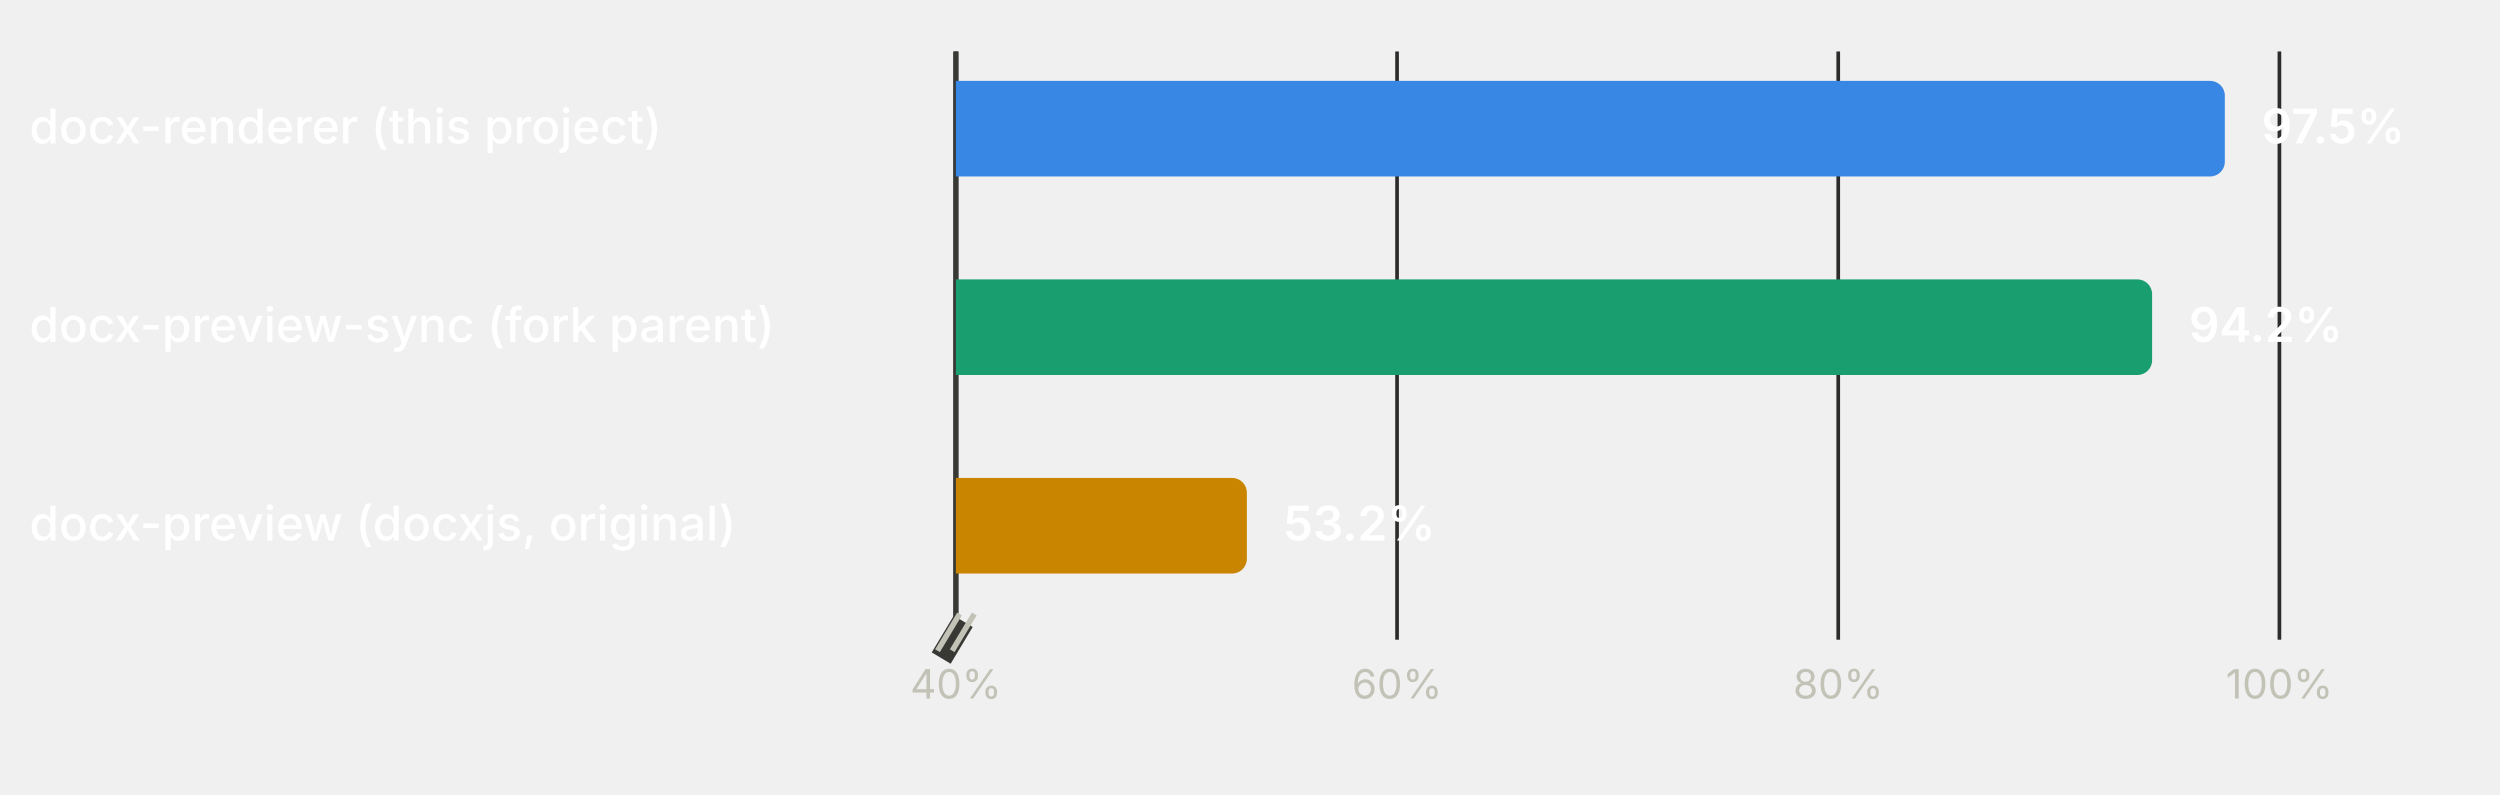
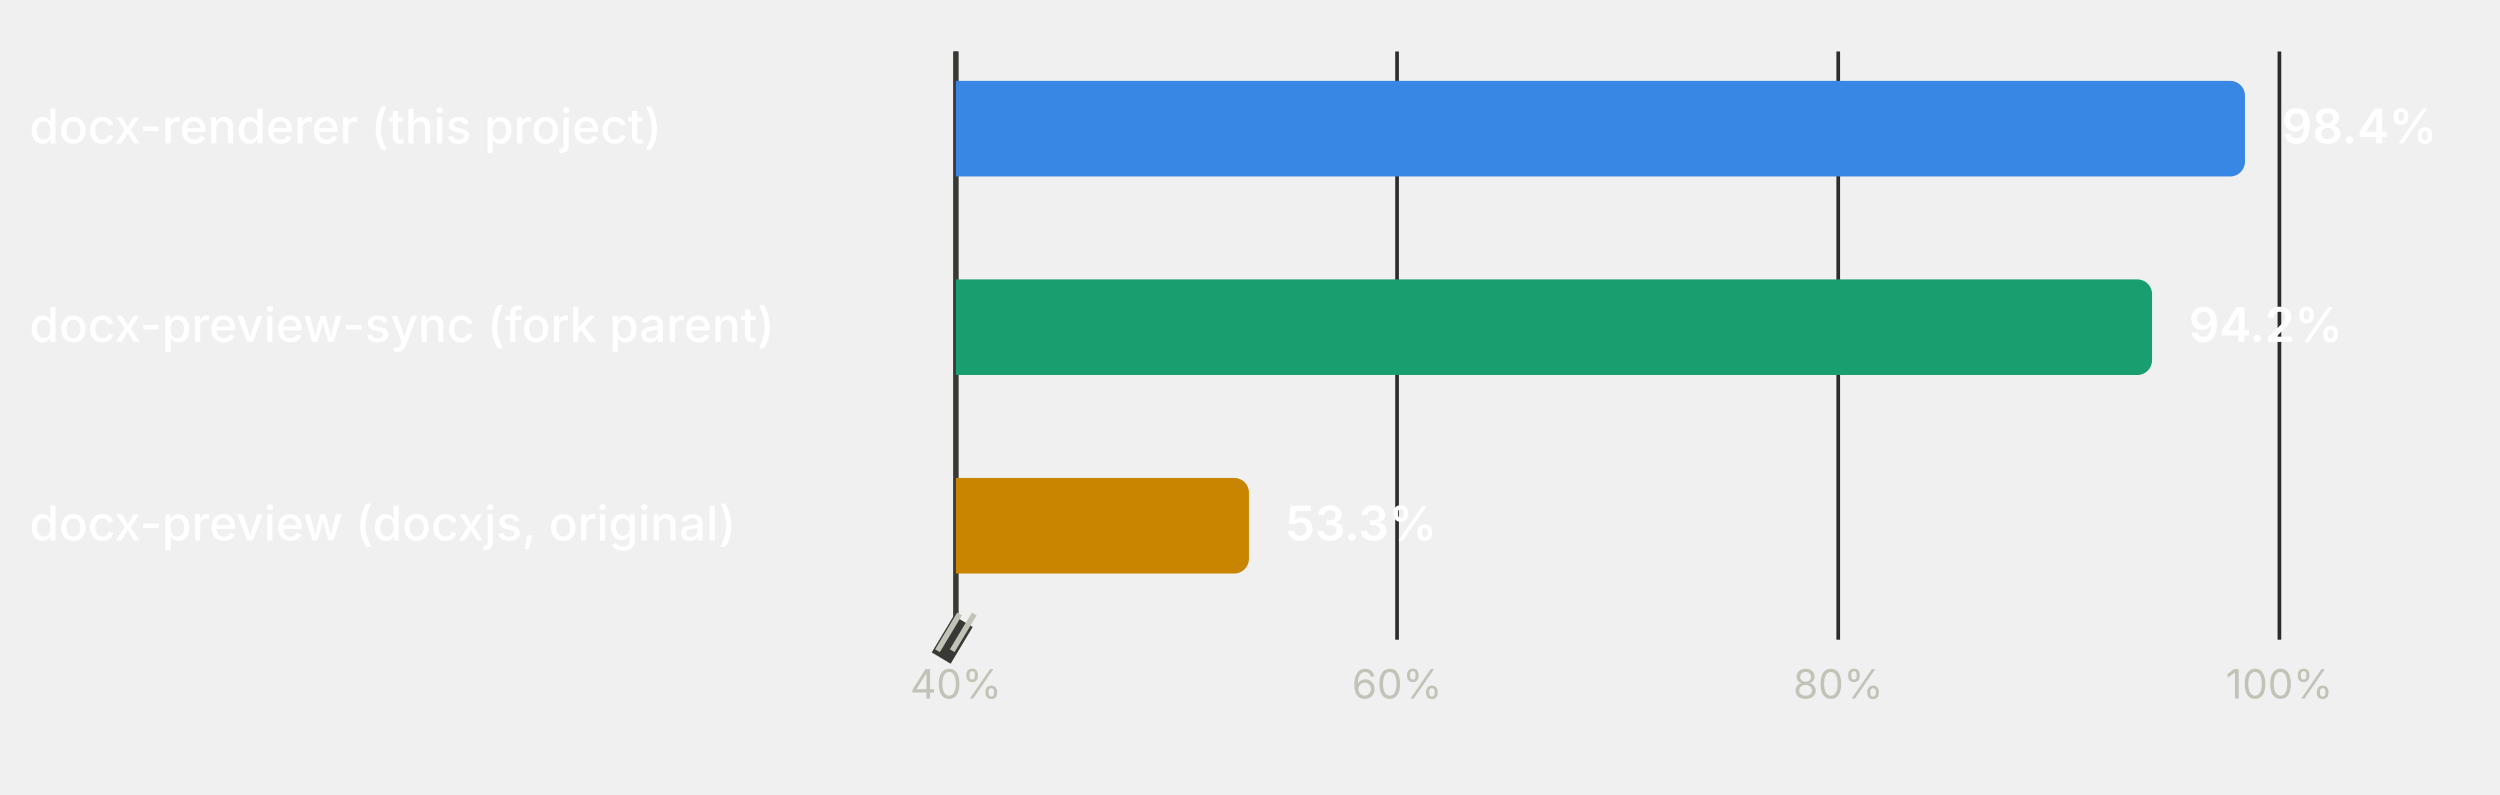
- <svg xmlns="http://www.w3.org/2000/svg" viewBox="0 0 680 216" role="img" aria-label="Pixel-accuracy comparison against Word's PDF export of a.docx (axis truncated at 40%): docx-renderer (this project) 97.5%, docx-preview-sync (fork parent) 94.2%, docx-preview (docxjs, original) 53.2%">
+ <svg xmlns="http://www.w3.org/2000/svg" viewBox="0 0 680 216" role="img" aria-label="Pixel-accuracy comparison against Word's PDF export of a.docx (axis truncated at 40%): docx-renderer (this project) 98.4%, docx-preview-sync (fork parent) 94.2%, docx-preview (docxjs, original) 53.3%">
  <rect x="0" y="0" width="680" height="216" fill="transparent" />
  <line x1="260" y1="14" x2="260" y2="174" stroke="#2c2c2a" stroke-width="1" />
  <line x1="380" y1="14" x2="380" y2="174" stroke="#2c2c2a" stroke-width="1" />
  <line x1="500" y1="14" x2="500" y2="174" stroke="#2c2c2a" stroke-width="1" />
  <line x1="620" y1="14" x2="620" y2="174" stroke="#2c2c2a" stroke-width="1" />
  <line x1="260" y1="14" x2="260" y2="174" stroke="#383835" stroke-width="1.5" />
  <text x="8" y="39" font-size="13" font-weight="500" fill="#ffffff" font-family="system-ui, -apple-system, 'Segoe UI', sans-serif">docx-renderer (this project)</text>
-   <path d="M260,22 L601.155,22 A4,4 0 0 1 605.155,26 L605.155,44 A4,4 0 0 1 601.155,48 L260,48 Z" fill="#3987e5" />
-   <text x="615.155" y="39" font-size="13" font-weight="600" fill="#ffffff" font-family="system-ui, -apple-system, 'Segoe UI', sans-serif">97.5%</text>
+   <path d="M260,22 L606.631,22 A4,4 0 0 1 610.631,26 L610.631,44 A4,4 0 0 1 606.631,48 L260,48 Z" fill="#3987e5" />
+   <text x="620.631" y="39" font-size="13" font-weight="600" fill="#ffffff" font-family="system-ui, -apple-system, 'Segoe UI', sans-serif">98.4%</text>
  <text x="8" y="93" font-size="13" font-weight="500" fill="#ffffff" font-family="system-ui, -apple-system, 'Segoe UI', sans-serif">docx-preview-sync (fork parent)</text>
-   <path d="M260,76 L581.375,76 A4,4 0 0 1 585.375,80 L585.375,98 A4,4 0 0 1 581.375,102 L260,102 Z" fill="#199e70" />
-   <text x="595.375" y="93" font-size="13" font-weight="600" fill="#ffffff" font-family="system-ui, -apple-system, 'Segoe UI', sans-serif">94.2%</text>
+   <path d="M260,76 L581.359,76 A4,4 0 0 1 585.359,80 L585.359,98 A4,4 0 0 1 581.359,102 L260,102 Z" fill="#199e70" />
+   <text x="595.359" y="93" font-size="13" font-weight="600" fill="#ffffff" font-family="system-ui, -apple-system, 'Segoe UI', sans-serif">94.2%</text>
  <text x="8" y="147" font-size="13" font-weight="500" fill="#ffffff" font-family="system-ui, -apple-system, 'Segoe UI', sans-serif">docx-preview (docxjs, original)</text>
-   <path d="M260,130 L335.144,130 A4,4 0 0 1 339.144,134 L339.144,152 A4,4 0 0 1 335.144,156 L260,156 Z" fill="#c98500" />
-   <text x="349.144" y="147" font-size="13" font-weight="600" fill="#ffffff" font-family="system-ui, -apple-system, 'Segoe UI', sans-serif">53.2%</text>
+   <path d="M260,130 L335.709,130 A4,4 0 0 1 339.709,134 L339.709,152 A4,4 0 0 1 335.709,156 L260,156 Z" fill="#c98500" />
+   <text x="349.709" y="147" font-size="13" font-weight="600" fill="#ffffff" font-family="system-ui, -apple-system, 'Segoe UI', sans-serif">53.3%</text>
  <text x="260" y="190" font-size="11" fill="#c3c2b7" text-anchor="middle" font-family="system-ui, -apple-system, 'Segoe UI', sans-serif">40%</text>
  <text x="380" y="190" font-size="11" fill="#c3c2b7" text-anchor="middle" font-family="system-ui, -apple-system, 'Segoe UI', sans-serif">60%</text>
  <text x="500" y="190" font-size="11" fill="#c3c2b7" text-anchor="middle" font-family="system-ui, -apple-system, 'Segoe UI', sans-serif">80%</text>
  <text x="620" y="190" font-size="11" fill="#c3c2b7" text-anchor="middle" font-family="system-ui, -apple-system, 'Segoe UI', sans-serif">100%</text>
  <line x1="256" y1="179" x2="262" y2="169" stroke="#383835" stroke-width="6" />
  <line x1="255" y1="177" x2="261" y2="167" stroke="#c3c2b7" stroke-width="1.5" />
  <line x1="259" y1="177" x2="265" y2="167" stroke="#c3c2b7" stroke-width="1.5" />
</svg>
